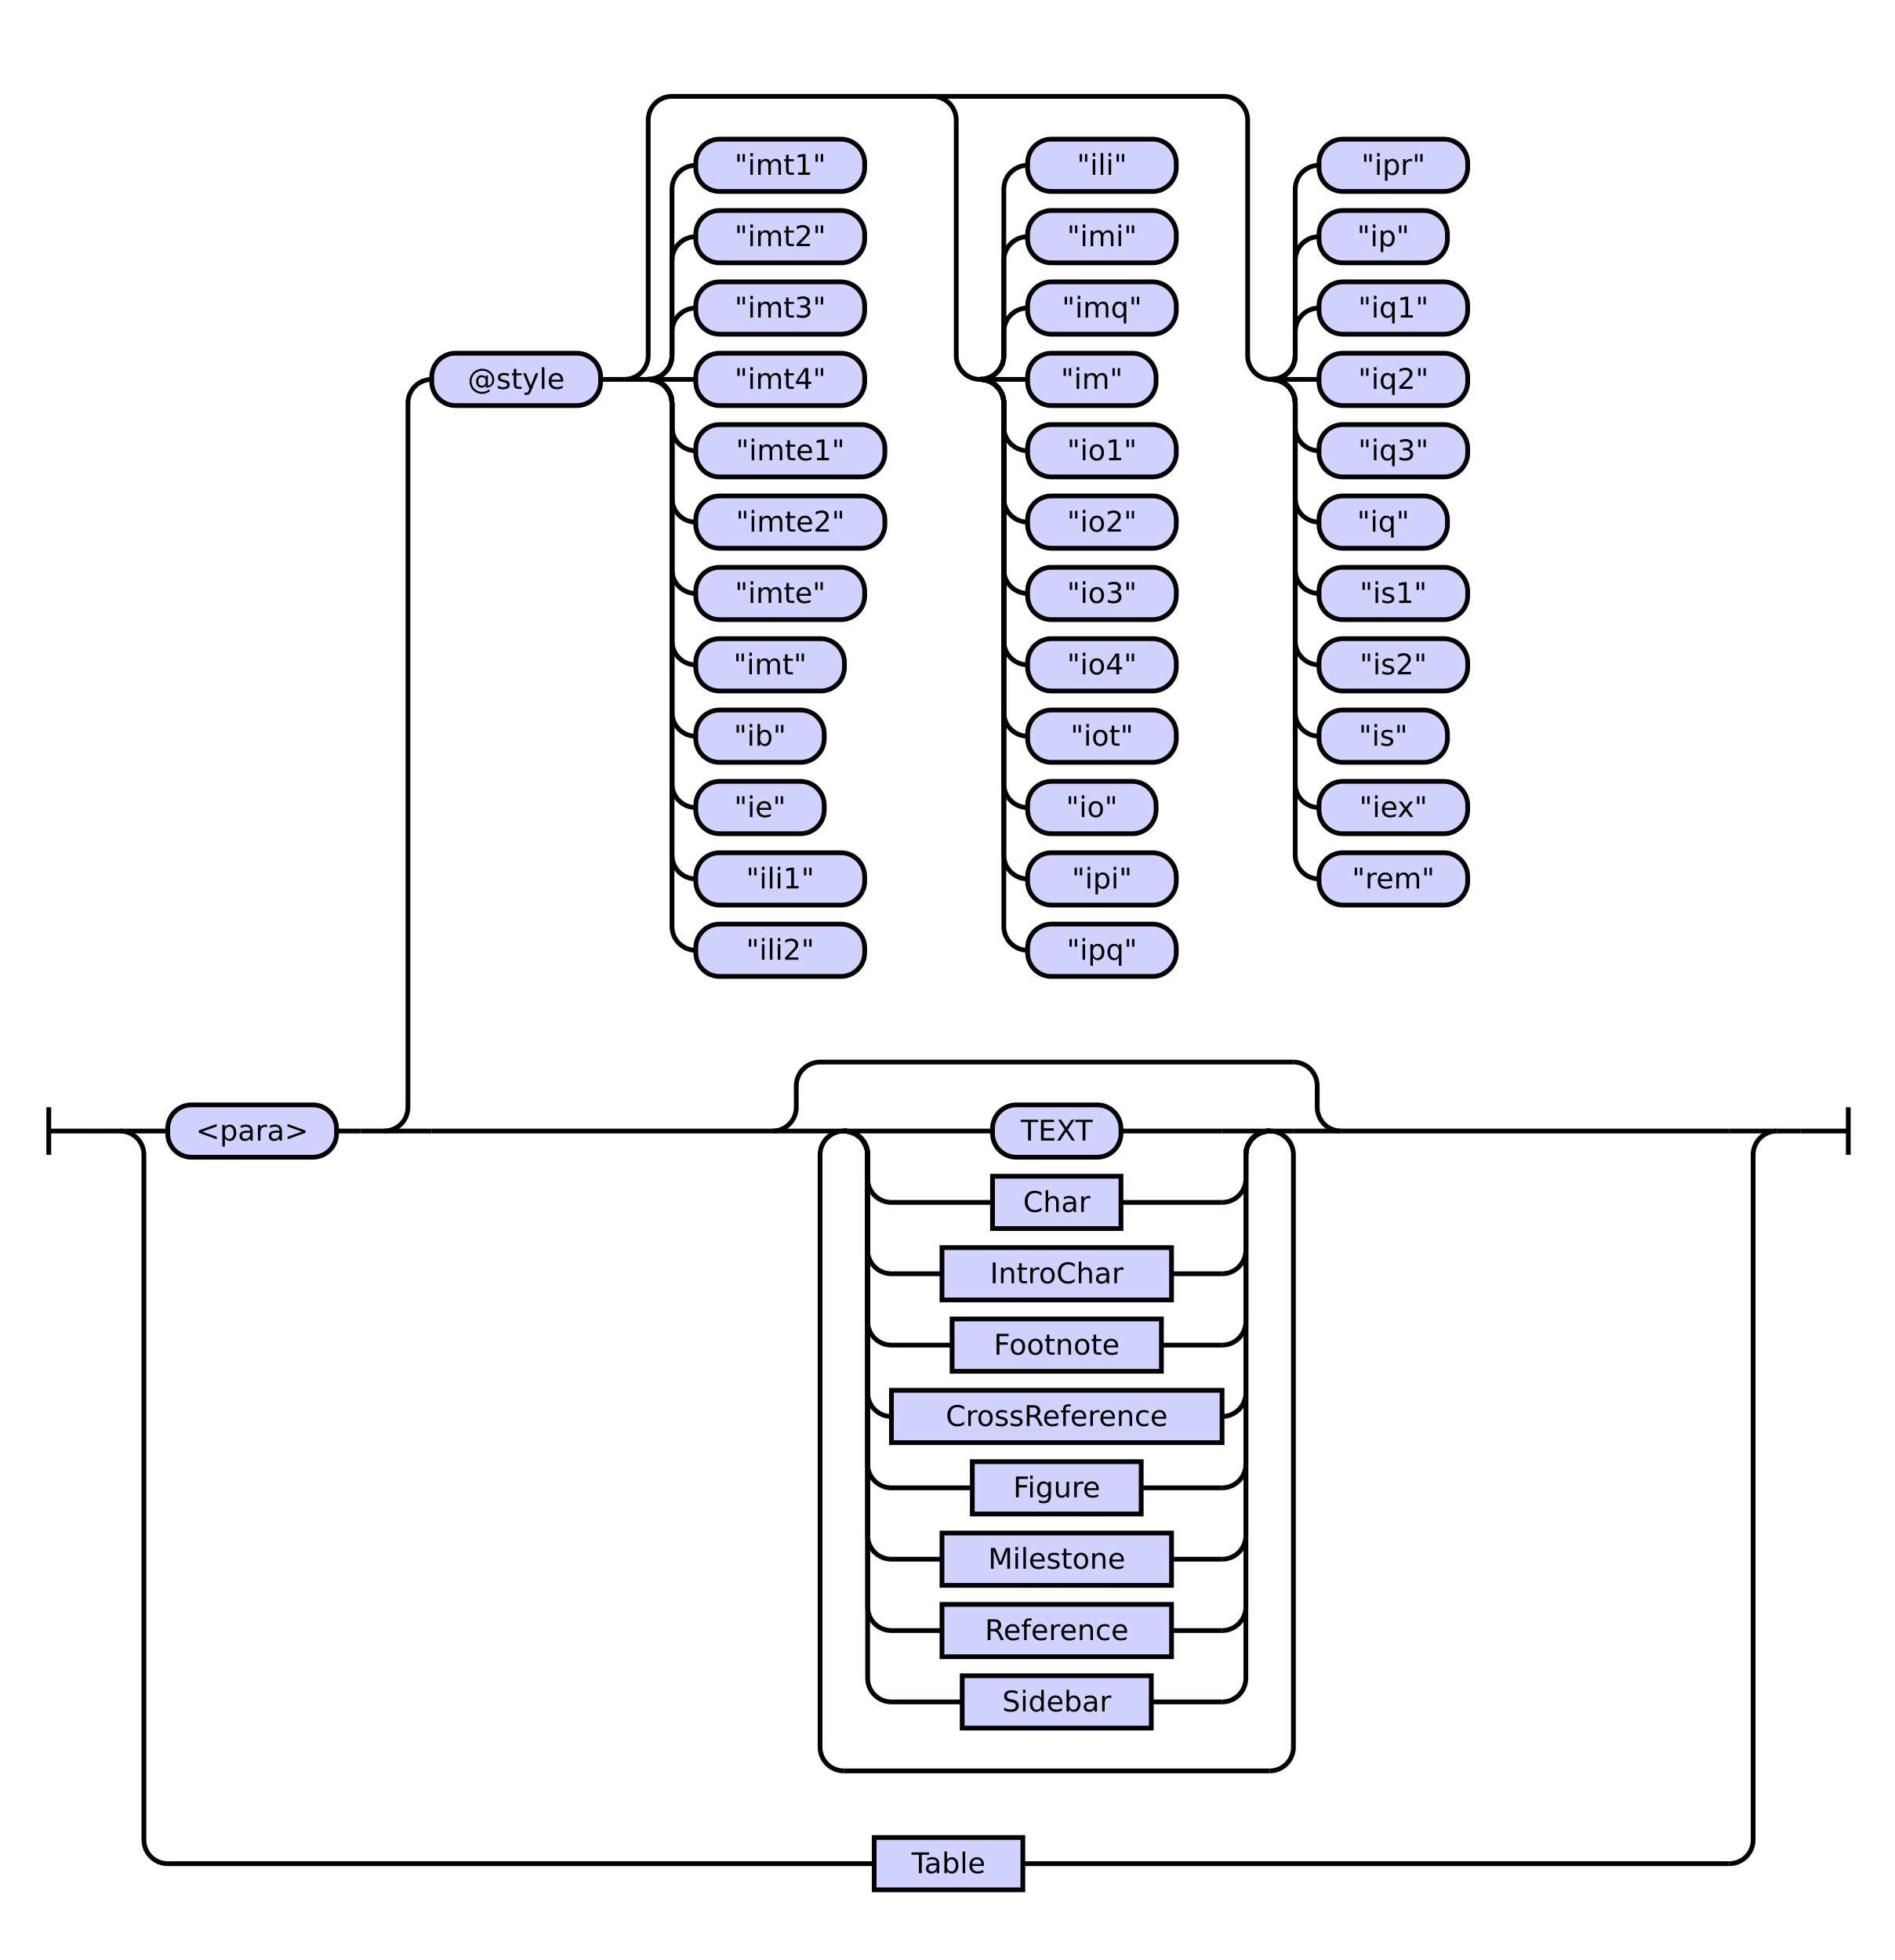
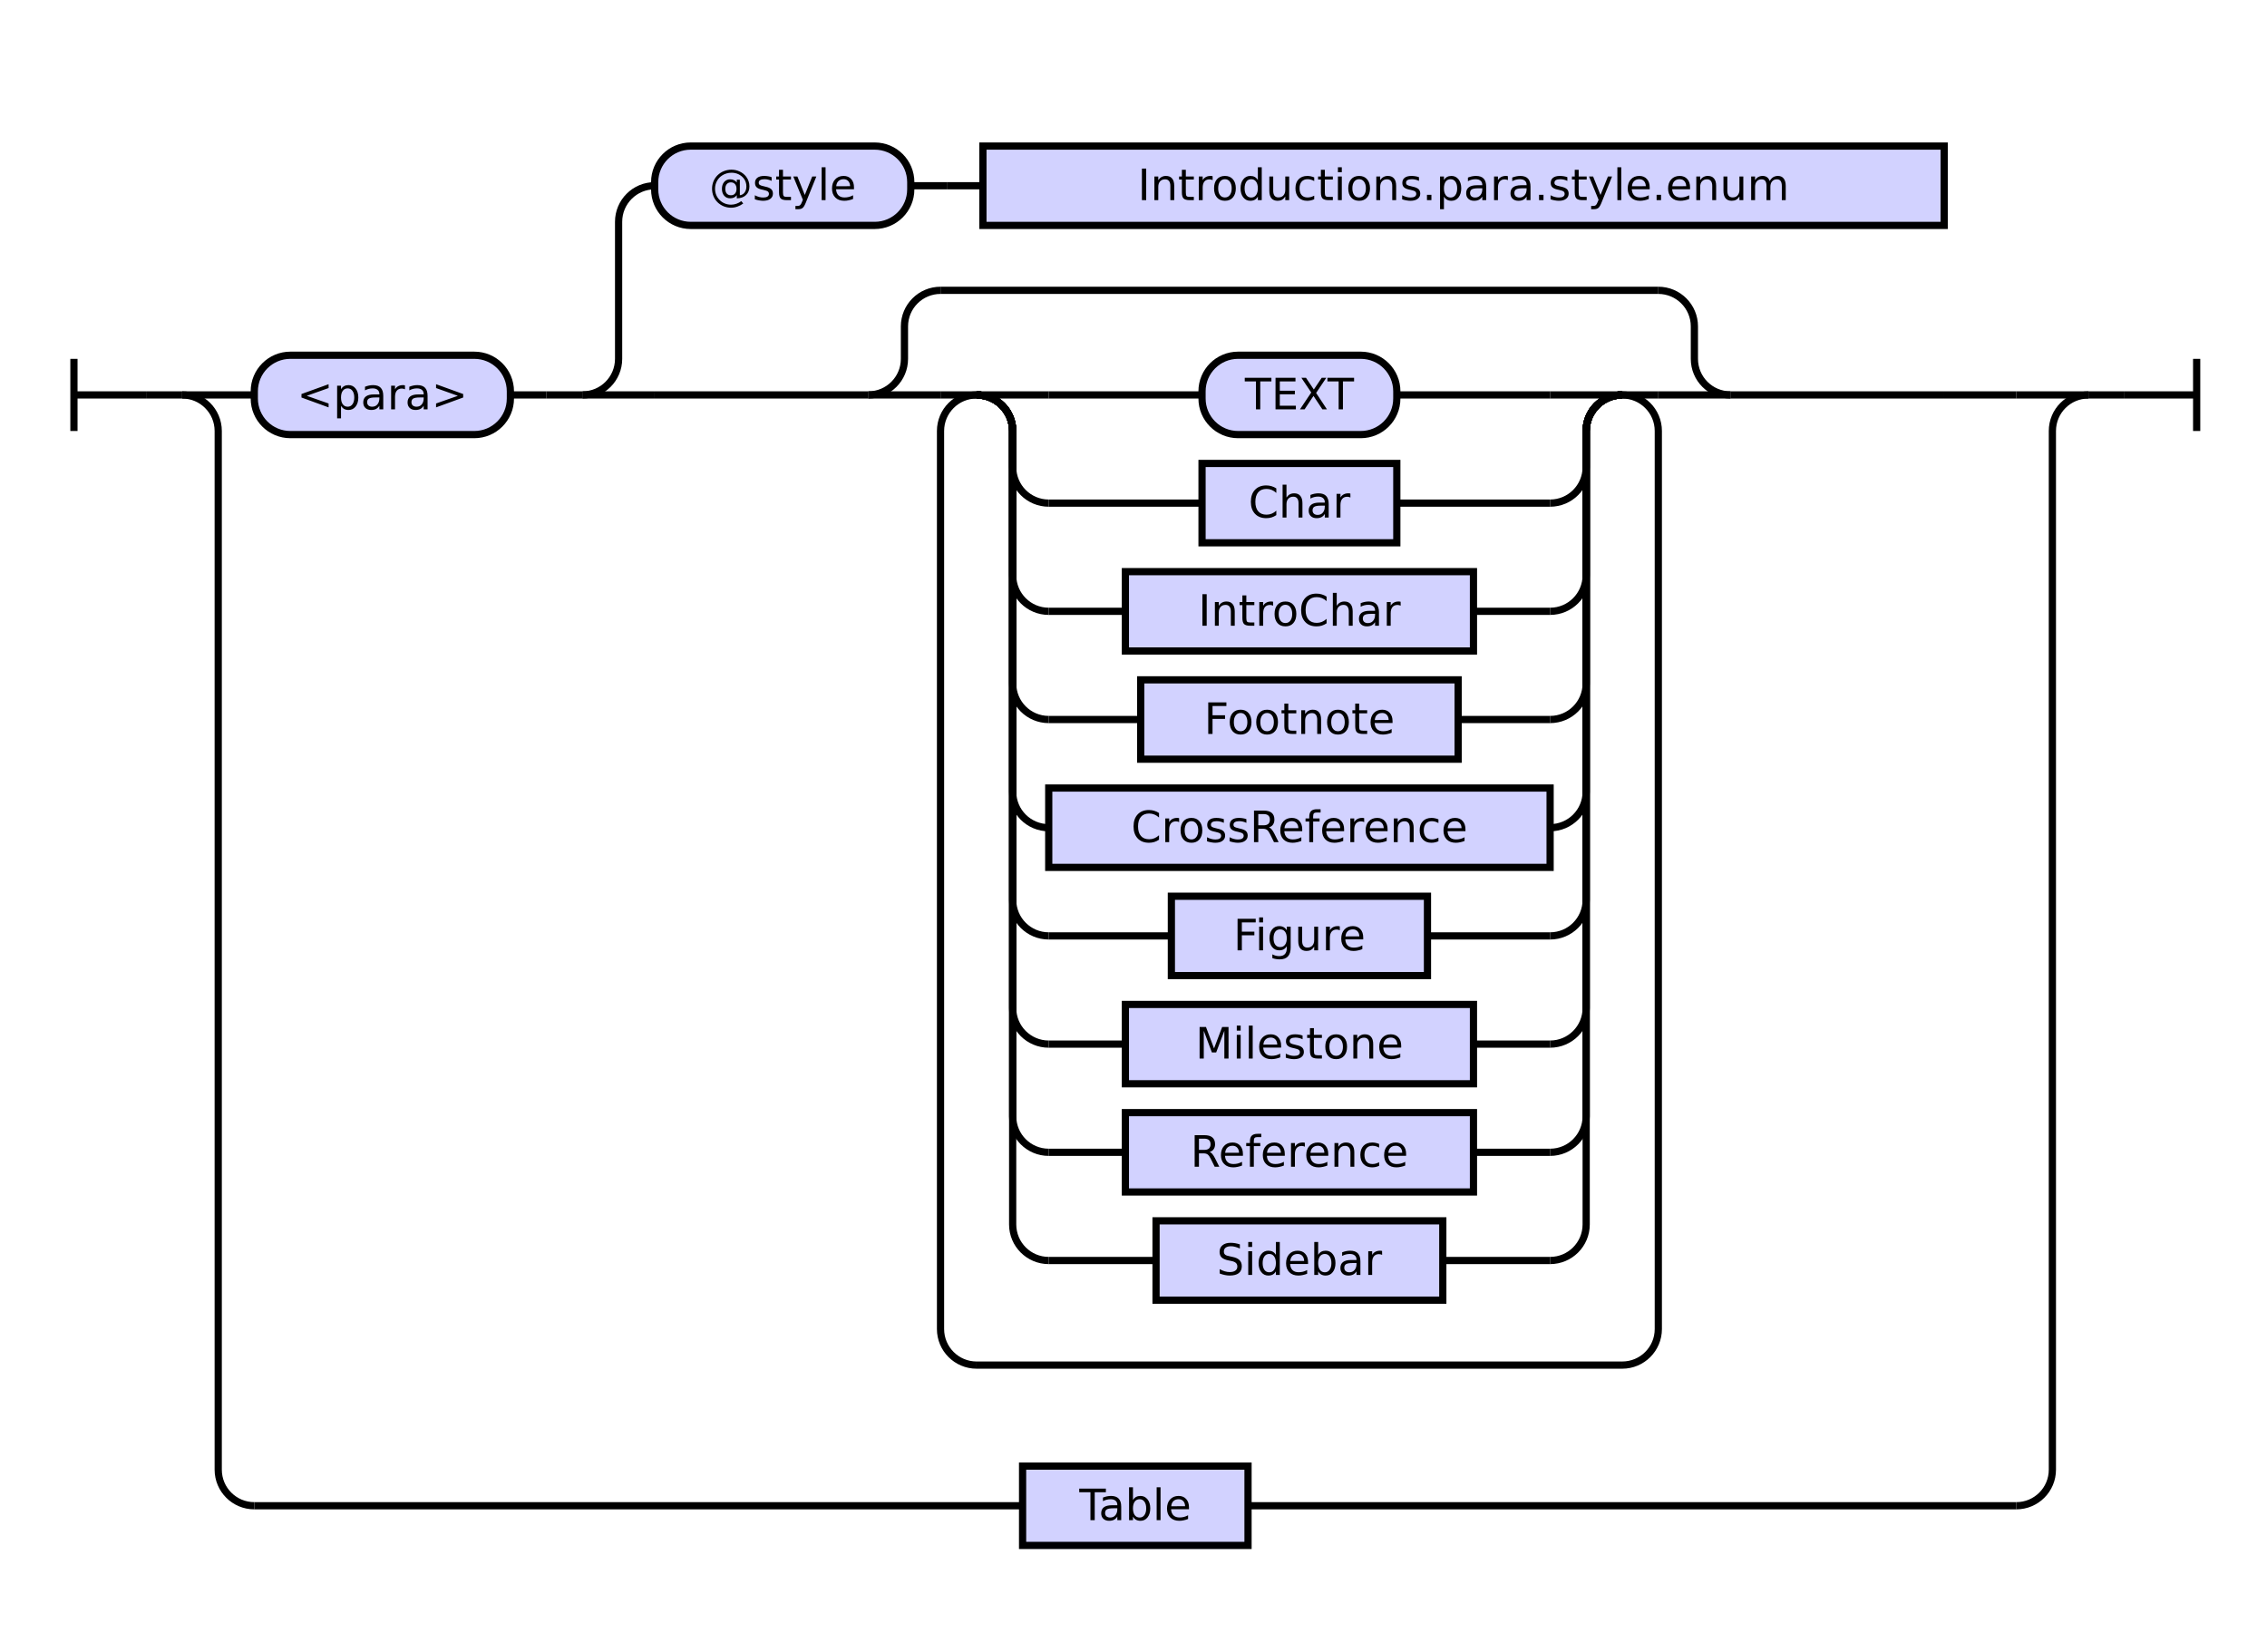
- <svg xmlns="http://www.w3.org/2000/svg" class="railroad-diagram" height="824" viewBox="0 0 796.5 824" width="796.5">
+ <svg xmlns="http://www.w3.org/2000/svg" class="railroad-diagram" height="458" viewBox="0 0 628.5 458" width="628.5">
  <g transform="translate(.5 .5)">
    <style>/*  */

    svg.railroad-diagram {
        background-color: hsl(30,20%,95%);
    }
    svg.railroad-diagram path {
        stroke-width: 2;
        stroke: black;
        fill: none;
    }
    svg.railroad-diagram text {
        font-size: 12px;
        text-anchor: middle;
        font-family: DejaVu Sans;
    }
    svg.railroad-diagram text.label {
        text-anchor:start;
    }
    svg.railroad-diagram text.comment {
        font-family: DejaVu Sans;
        font-size: 14px;
    }
    svg.railroad-diagram rect{
        stroke-width: 2;
        stroke: black;
        fill: rgb(210, 210, 255);
    }
    svg.railroad-diagram rect.group-box {
        stroke: gray;
        stroke-dasharray: 10 5;
        fill: none;
    }
    .terminal {
        font-family: DejaVu Sans;
    }
    svg.railroad-diagram g.altterminal rect {
        fill: rgb(251, 252, 207)
    }

/*  */
</style>
    <g>
-       <path d="M 20 465 v 20 m 0 -10 h 20" />
+       <path d="M 20 99 v 20 m 0 -10 h 20" />
    </g>
-     <path d="M 40 475 h 10" />
+     <path d="M 40 109 h 10" />
    <g>
-       <path d="M 50 475 h 0.0" />
-       <path d="M 746.5 475 h 0.0" />
+       <path d="M 50 109 h 0.0" />
+       <path d="M 578.5 109 h 0.0" />
      <g>
-         <path d="M 50.0 475 h 0.0" />
-         <path d="M 746.5 475 h 0.0" />
-         <path d="M 50.0 475 h 20" />
+         <path d="M 50.0 109 h 0.0" />
+         <path d="M 578.5 109 h 0.0" />
+         <path d="M 50.0 109 h 20" />
        <g>
-           <path d="M 70.0 475 h 0.0" />
-           <path d="M 726.5 475 h 0.0" />
+           <path d="M 70.0 109 h 0.0" />
+           <path d="M 558.5 109 h 0.0" />
          <g class="terminal ">
-             <path d="M 70.0 475 h 0.0" />
-             <path d="M 141.0 475 h 0.0" />
-             <rect height="22" rx="10" ry="10" width="71.0" x="70.0" y="464" />
-             <text x="105.5" y="479">&lt;para&gt;</text>
+             <path d="M 70.0 109 h 0.0" />
+             <path d="M 141.0 109 h 0.0" />
+             <rect height="22" rx="10" ry="10" width="71.0" x="70.0" y="98" />
+             <text x="105.5" y="113">&lt;para&gt;</text>
          </g>
-           <path d="M 141.0 475 h 10" />
-           <path d="M 151.0 475 h 10" />
+           <path d="M 141.0 109 h 10" />
+           <path d="M 151.0 109 h 10" />
          <g>
-             <path d="M 161.0 475 h 0.0" />
-             <path d="M 726.5 475 h 0.0" />
-             <path d="M 161.0 475 a 10 10 0 0 0 10 -10 v -296 a 10 10 0 0 1 10 -10" />
+             <path d="M 161.0 109 h 0.0" />
+             <path d="M 558.5 109 h 0.0" />
+             <path d="M 161.0 109 a 10 10 0 0 0 10 -10 v -38 a 10 10 0 0 1 10 -10" />
            <g>
-               <path d="M 181.0 159 h 0.0" />
-               <path d="M 706.5 159 h 0.0" />
+               <path d="M 181.0 51 h 0.0" />
+               <path d="M 538.5 51 h 0.0" />
              <g class="terminal ">
-                 <path d="M 181.0 159 h 0.0" />
-                 <path d="M 252.0 159 h 0.0" />
-                 <rect height="22" rx="10" ry="10" width="71.0" x="181.0" y="148" />
-                 <text x="216.5" y="163">@style</text>
-               </g>
-               <path d="M 252.0 159 h 10" />
+                 <path d="M 181.0 51 h 0.0" />
+                 <path d="M 252.0 51 h 0.0" />
+                 <rect height="22" rx="10" ry="10" width="71.0" x="181.0" y="40" />
+                 <text x="216.5" y="55">@style</text>
+               </g>
+               <path d="M 252.0 51 h 10" />
+               <path d="M 262.0 51 h 10" />
+               <g class="non-terminal ">
+                 <path d="M 272.0 51 h 0.0" />
+                 <path d="M 538.5 51 h 0.0" />
+                 <rect height="22" width="266.5" x="272.0" y="40" />
+                 <text x="405.25" y="55">Introductions.para.style.enum</text>
+               </g>
+             </g>
+             <path d="M 161.0 109 h 20" />
+             <g>
+               <path d="M 181.0 109 h 59.25" />
+               <path d="M 479.25 109 h 59.25" />
+               <path d="M 240.25 109 a 10 10 0 0 0 10 -10 v -9 a 10 10 0 0 1 10 -10" />
              <g>
-                 <path d="M 262.0 159 h 0.0" />
-                 <path d="M 706.5 159 h 0.0" />
-                 <path d="M 262.0 159 a 10 10 0 0 0 10 -10 v -99 a 10 10 0 0 1 10 -10 h 232.0" />
-                 <path d="M 262.0 159 h 10" />
+                 <path d="M 260.25 80 h 199.0" />
+               </g>
+               <path d="M 459.25 80 a 10 10 0 0 1 10 10 v 9 a 10 10 0 0 0 10 10" />
+               <path d="M 240.25 109 h 20" />
+               <g>
+                 <path d="M 260.25 109 h 0.0" />
+                 <path d="M 459.25 109 h 0.0" />
+                 <path d="M 260.25 109 h 10" />
                <g>
-                   <path d="M 272.0 159 h 0.0" />
-                   <path d="M 272.0 159 a 10 10 0 0 0 10 -10 v -10 a 10 10 0 0 1 10 -10" />
+                   <path d="M 270.25 109 h 0.0" />
+                   <path d="M 449.25 109 h 0.0" />
+                   <path d="M 270.25 109 h 20" />
                  <g class="terminal ">
-                     <path d="M 292.0 129 h 0.0" />
-                     <path d="M 363.0 129 h 0.0" />
-                     <rect height="22" rx="10" ry="10" width="71.0" x="292.0" y="118" />
-                     <text x="327.5" y="133">"imt3"</text>
-                   </g>
-                   <path d="M 272.0 159 a 10 10 0 0 0 10 -10 v -40 a 10 10 0 0 1 10 -10" />
-                   <g class="terminal ">
-                     <path d="M 292.0 99 h 0.0" />
-                     <path d="M 363.0 99 h 0.0" />
-                     <rect height="22" rx="10" ry="10" width="71.0" x="292.0" y="88" />
-                     <text x="327.5" y="103">"imt2"</text>
-                   </g>
-                   <path d="M 272.0 159 a 10 10 0 0 0 10 -10 v -70 a 10 10 0 0 1 10 -10" />
-                   <g class="terminal ">
-                     <path d="M 292.0 69 h 0.0" />
-                     <path d="M 363.0 69 h 0.0" />
-                     <rect height="22" rx="10" ry="10" width="71.0" x="292.0" y="58" />
-                     <text x="327.5" y="73">"imt1"</text>
-                   </g>
-                   <path d="M 272.0 159 h 20" />
-                   <g class="terminal ">
-                     <path d="M 292.0 159 h 0.0" />
-                     <path d="M 363.0 159 h 0.0" />
-                     <rect height="22" rx="10" ry="10" width="71.0" x="292.0" y="148" />
-                     <text x="327.5" y="163">"imt4"</text>
-                   </g>
-                   <path d="M 272.0 159 a 10 10 0 0 1 10 10 v 10 a 10 10 0 0 0 10 10" />
-                   <g class="terminal ">
-                     <path d="M 292.0 189 h 0.0" />
-                     <path d="M 371.5 189 h 0.0" />
-                     <rect height="22" rx="10" ry="10" width="79.5" x="292.0" y="178" />
-                     <text x="331.75" y="193">"imte1"</text>
-                   </g>
-                   <path d="M 272.0 159 a 10 10 0 0 1 10 10 v 40 a 10 10 0 0 0 10 10" />
-                   <g class="terminal ">
-                     <path d="M 292.0 219 h 0.0" />
-                     <path d="M 371.5 219 h 0.0" />
-                     <rect height="22" rx="10" ry="10" width="79.5" x="292.0" y="208" />
-                     <text x="331.75" y="223">"imte2"</text>
-                   </g>
-                   <path d="M 272.0 159 a 10 10 0 0 1 10 10 v 70 a 10 10 0 0 0 10 10" />
-                   <g class="terminal ">
-                     <path d="M 292.0 249 h 0.0" />
-                     <path d="M 363.0 249 h 0.0" />
-                     <rect height="22" rx="10" ry="10" width="71.0" x="292.0" y="238" />
-                     <text x="327.5" y="253">"imte"</text>
-                   </g>
-                   <path d="M 272.0 159 a 10 10 0 0 1 10 10 v 100 a 10 10 0 0 0 10 10" />
-                   <g class="terminal ">
-                     <path d="M 292.0 279 h 0.0" />
-                     <path d="M 354.5 279 h 0.0" />
-                     <rect height="22" rx="10" ry="10" width="62.5" x="292.0" y="268" />
-                     <text x="323.25" y="283">"imt"</text>
-                   </g>
-                   <path d="M 272.0 159 a 10 10 0 0 1 10 10 v 130 a 10 10 0 0 0 10 10" />
-                   <g class="terminal ">
-                     <path d="M 292.0 309 h 0.0" />
-                     <path d="M 346.0 309 h 0.0" />
-                     <rect height="22" rx="10" ry="10" width="54.0" x="292.0" y="298" />
-                     <text x="319.0" y="313">"ib"</text>
-                   </g>
-                   <path d="M 272.0 159 a 10 10 0 0 1 10 10 v 160 a 10 10 0 0 0 10 10" />
-                   <g class="terminal ">
-                     <path d="M 292.0 339 h 0.0" />
-                     <path d="M 346.0 339 h 0.0" />
-                     <rect height="22" rx="10" ry="10" width="54.0" x="292.0" y="328" />
-                     <text x="319.0" y="343">"ie"</text>
-                   </g>
-                   <path d="M 272.0 159 a 10 10 0 0 1 10 10 v 190 a 10 10 0 0 0 10 10" />
-                   <g class="terminal ">
-                     <path d="M 292.0 369 h 0.0" />
-                     <path d="M 363.0 369 h 0.0" />
-                     <rect height="22" rx="10" ry="10" width="71.0" x="292.0" y="358" />
-                     <text x="327.5" y="373">"ili1"</text>
-                   </g>
-                   <path d="M 272.0 159 a 10 10 0 0 1 10 10 v 220 a 10 10 0 0 0 10 10" />
-                   <g class="terminal ">
-                     <path d="M 292.0 399 h 0.0" />
-                     <path d="M 363.0 399 h 0.0" />
-                     <rect height="22" rx="10" ry="10" width="71.0" x="292.0" y="388" />
-                     <text x="327.5" y="403">"ili2"</text>
-                   </g>
+                     <path d="M 290.25 109 h 42.5" />
+                     <path d="M 386.75 109 h 42.5" />
+                     <rect height="22" rx="10" ry="10" width="54.0" x="332.75" y="98" />
+                     <text x="359.75" y="113">TEXT</text>
+                   </g>
+                   <path d="M 429.25 109 h 20" />
+                   <path d="M 270.25 109 a 10 10 0 0 1 10 10 v 10 a 10 10 0 0 0 10 10" />
+                   <g class="non-terminal ">
+                     <path d="M 290.25 139 h 42.5" />
+                     <path d="M 386.75 139 h 42.5" />
+                     <rect height="22" width="54.0" x="332.75" y="128" />
+                     <text x="359.75" y="143">Char</text>
+                   </g>
+                   <path d="M 429.25 139 a 10 10 0 0 0 10 -10 v -10 a 10 10 0 0 1 10 -10" />
+                   <path d="M 270.25 109 a 10 10 0 0 1 10 10 v 40 a 10 10 0 0 0 10 10" />
+                   <g class="non-terminal ">
+                     <path d="M 290.25 169 h 21.25" />
+                     <path d="M 408.0 169 h 21.25" />
+                     <rect height="22" width="96.5" x="311.5" y="158" />
+                     <text x="359.75" y="173">IntroChar</text>
+                   </g>
+                   <path d="M 429.25 169 a 10 10 0 0 0 10 -10 v -40 a 10 10 0 0 1 10 -10" />
+                   <path d="M 270.25 109 a 10 10 0 0 1 10 10 v 70 a 10 10 0 0 0 10 10" />
+                   <g class="non-terminal ">
+                     <path d="M 290.25 199 h 25.5" />
+                     <path d="M 403.75 199 h 25.5" />
+                     <rect height="22" width="88.0" x="315.75" y="188" />
+                     <text x="359.75" y="203">Footnote</text>
+                   </g>
+                   <path d="M 429.25 199 a 10 10 0 0 0 10 -10 v -70 a 10 10 0 0 1 10 -10" />
+                   <path d="M 270.25 109 a 10 10 0 0 1 10 10 v 100 a 10 10 0 0 0 10 10" />
+                   <g class="non-terminal ">
+                     <path d="M 290.25 229 h 0.0" />
+                     <path d="M 429.25 229 h 0.0" />
+                     <rect height="22" width="139.0" x="290.25" y="218" />
+                     <text x="359.75" y="233">CrossReference</text>
+                   </g>
+                   <path d="M 429.25 229 a 10 10 0 0 0 10 -10 v -100 a 10 10 0 0 1 10 -10" />
+                   <path d="M 270.25 109 a 10 10 0 0 1 10 10 v 130 a 10 10 0 0 0 10 10" />
+                   <g class="non-terminal ">
+                     <path d="M 290.25 259 h 34.0" />
+                     <path d="M 395.25 259 h 34.0" />
+                     <rect height="22" width="71.0" x="324.25" y="248" />
+                     <text x="359.75" y="263">Figure</text>
+                   </g>
+                   <path d="M 429.25 259 a 10 10 0 0 0 10 -10 v -130 a 10 10 0 0 1 10 -10" />
+                   <path d="M 270.25 109 a 10 10 0 0 1 10 10 v 160 a 10 10 0 0 0 10 10" />
+                   <g class="non-terminal ">
+                     <path d="M 290.25 289 h 21.25" />
+                     <path d="M 408.0 289 h 21.25" />
+                     <rect height="22" width="96.5" x="311.5" y="278" />
+                     <text x="359.75" y="293">Milestone</text>
+                   </g>
+                   <path d="M 429.25 289 a 10 10 0 0 0 10 -10 v -160 a 10 10 0 0 1 10 -10" />
+                   <path d="M 270.25 109 a 10 10 0 0 1 10 10 v 190 a 10 10 0 0 0 10 10" />
+                   <g class="non-terminal ">
+                     <path d="M 290.25 319 h 21.25" />
+                     <path d="M 408.0 319 h 21.25" />
+                     <rect height="22" width="96.5" x="311.5" y="308" />
+                     <text x="359.75" y="323">Reference</text>
+                   </g>
+                   <path d="M 429.25 319 a 10 10 0 0 0 10 -10 v -190 a 10 10 0 0 1 10 -10" />
+                   <path d="M 270.25 109 a 10 10 0 0 1 10 10 v 220 a 10 10 0 0 0 10 10" />
+                   <g class="non-terminal ">
+                     <path d="M 290.25 349 h 29.75" />
+                     <path d="M 399.5 349 h 29.75" />
+                     <rect height="22" width="79.5" x="320.0" y="338" />
+                     <text x="359.75" y="353">Sidebar</text>
+                   </g>
+                   <path d="M 429.25 349 a 10 10 0 0 0 10 -10 v -220 a 10 10 0 0 1 10 -10" />
                </g>
-                 <path d="M 391.5 40 a 10 10 0 0 1 10 10 v 99 a 10 10 0 0 0 10 10" />
+                 <path d="M 449.25 109 h 10" />
+                 <path d="M 270.25 109 a 10 10 0 0 0 -10 10 v 249 a 10 10 0 0 0 10 10" />
                <g>
-                   <path d="M 411.5 159 h 0.0" />
-                   <path d="M 411.5 159 a 10 10 0 0 0 10 -10 v -10 a 10 10 0 0 1 10 -10" />
-                   <g class="terminal ">
-                     <path d="M 431.5 129 h 0.0" />
-                     <path d="M 494.0 129 h 0.0" />
-                     <rect height="22" rx="10" ry="10" width="62.5" x="431.5" y="118" />
-                     <text x="462.75" y="133">"imq"</text>
-                   </g>
-                   <path d="M 411.5 159 a 10 10 0 0 0 10 -10 v -40 a 10 10 0 0 1 10 -10" />
-                   <g class="terminal ">
-                     <path d="M 431.5 99 h 0.0" />
-                     <path d="M 494.0 99 h 0.0" />
-                     <rect height="22" rx="10" ry="10" width="62.5" x="431.5" y="88" />
-                     <text x="462.75" y="103">"imi"</text>
-                   </g>
-                   <path d="M 411.5 159 a 10 10 0 0 0 10 -10 v -70 a 10 10 0 0 1 10 -10" />
-                   <g class="terminal ">
-                     <path d="M 431.5 69 h 0.0" />
-                     <path d="M 494.0 69 h 0.0" />
-                     <rect height="22" rx="10" ry="10" width="62.5" x="431.5" y="58" />
-                     <text x="462.75" y="73">"ili"</text>
-                   </g>
-                   <path d="M 411.5 159 h 20" />
-                   <g class="terminal ">
-                     <path d="M 431.5 159 h 0.0" />
-                     <path d="M 485.5 159 h 0.0" />
-                     <rect height="22" rx="10" ry="10" width="54.0" x="431.5" y="148" />
-                     <text x="458.5" y="163">"im"</text>
-                   </g>
-                   <path d="M 411.5 159 a 10 10 0 0 1 10 10 v 10 a 10 10 0 0 0 10 10" />
-                   <g class="terminal ">
-                     <path d="M 431.5 189 h 0.0" />
-                     <path d="M 494.0 189 h 0.0" />
-                     <rect height="22" rx="10" ry="10" width="62.5" x="431.5" y="178" />
-                     <text x="462.75" y="193">"io1"</text>
-                   </g>
-                   <path d="M 411.5 159 a 10 10 0 0 1 10 10 v 40 a 10 10 0 0 0 10 10" />
-                   <g class="terminal ">
-                     <path d="M 431.5 219 h 0.0" />
-                     <path d="M 494.0 219 h 0.0" />
-                     <rect height="22" rx="10" ry="10" width="62.5" x="431.5" y="208" />
-                     <text x="462.75" y="223">"io2"</text>
-                   </g>
-                   <path d="M 411.5 159 a 10 10 0 0 1 10 10 v 70 a 10 10 0 0 0 10 10" />
-                   <g class="terminal ">
-                     <path d="M 431.5 249 h 0.0" />
-                     <path d="M 494.0 249 h 0.0" />
-                     <rect height="22" rx="10" ry="10" width="62.5" x="431.5" y="238" />
-                     <text x="462.75" y="253">"io3"</text>
-                   </g>
-                   <path d="M 411.5 159 a 10 10 0 0 1 10 10 v 100 a 10 10 0 0 0 10 10" />
-                   <g class="terminal ">
-                     <path d="M 431.5 279 h 0.0" />
-                     <path d="M 494.0 279 h 0.0" />
-                     <rect height="22" rx="10" ry="10" width="62.5" x="431.5" y="268" />
-                     <text x="462.75" y="283">"io4"</text>
-                   </g>
-                   <path d="M 411.5 159 a 10 10 0 0 1 10 10 v 130 a 10 10 0 0 0 10 10" />
-                   <g class="terminal ">
-                     <path d="M 431.5 309 h 0.0" />
-                     <path d="M 494.0 309 h 0.0" />
-                     <rect height="22" rx="10" ry="10" width="62.5" x="431.5" y="298" />
-                     <text x="462.75" y="313">"iot"</text>
-                   </g>
-                   <path d="M 411.5 159 a 10 10 0 0 1 10 10 v 160 a 10 10 0 0 0 10 10" />
-                   <g class="terminal ">
-                     <path d="M 431.5 339 h 0.0" />
-                     <path d="M 485.5 339 h 0.0" />
-                     <rect height="22" rx="10" ry="10" width="54.0" x="431.5" y="328" />
-                     <text x="458.5" y="343">"io"</text>
-                   </g>
-                   <path d="M 411.5 159 a 10 10 0 0 1 10 10 v 190 a 10 10 0 0 0 10 10" />
-                   <g class="terminal ">
-                     <path d="M 431.5 369 h 0.0" />
-                     <path d="M 494.0 369 h 0.0" />
-                     <rect height="22" rx="10" ry="10" width="62.5" x="431.5" y="358" />
-                     <text x="462.75" y="373">"ipi"</text>
-                   </g>
-                   <path d="M 411.5 159 a 10 10 0 0 1 10 10 v 220 a 10 10 0 0 0 10 10" />
-                   <g class="terminal ">
-                     <path d="M 431.5 399 h 0.0" />
-                     <path d="M 494.0 399 h 0.0" />
-                     <rect height="22" rx="10" ry="10" width="62.5" x="431.5" y="388" />
-                     <text x="462.75" y="403">"ipq"</text>
-                   </g>
+                   <path d="M 270.25 378 h 179.0" />
                </g>
-                 <path d="M 514.0 40 a 10 10 0 0 1 10 10 v 99 a 10 10 0 0 0 10 10" />
-                 <g>
-                   <path d="M 534.0 159 h 0.0" />
-                   <path d="M 534.0 159 a 10 10 0 0 0 10 -10 v -10 a 10 10 0 0 1 10 -10" />
-                   <g class="terminal ">
-                     <path d="M 554.0 129 h 0.0" />
-                     <path d="M 616.5 129 h 0.0" />
-                     <rect height="22" rx="10" ry="10" width="62.5" x="554.0" y="118" />
-                     <text x="585.25" y="133">"iq1"</text>
-                   </g>
-                   <path d="M 534.0 159 a 10 10 0 0 0 10 -10 v -40 a 10 10 0 0 1 10 -10" />
-                   <g class="terminal ">
-                     <path d="M 554.0 99 h 0.0" />
-                     <path d="M 608.0 99 h 0.0" />
-                     <rect height="22" rx="10" ry="10" width="54.0" x="554.0" y="88" />
-                     <text x="581.0" y="103">"ip"</text>
-                   </g>
-                   <path d="M 534.0 159 a 10 10 0 0 0 10 -10 v -70 a 10 10 0 0 1 10 -10" />
-                   <g class="terminal ">
-                     <path d="M 554.0 69 h 0.0" />
-                     <path d="M 616.5 69 h 0.0" />
-                     <rect height="22" rx="10" ry="10" width="62.5" x="554.0" y="58" />
-                     <text x="585.25" y="73">"ipr"</text>
-                   </g>
-                   <path d="M 534.0 159 h 20" />
-                   <g class="terminal ">
-                     <path d="M 554.0 159 h 0.0" />
-                     <path d="M 616.5 159 h 0.0" />
-                     <rect height="22" rx="10" ry="10" width="62.5" x="554.0" y="148" />
-                     <text x="585.25" y="163">"iq2"</text>
-                   </g>
-                   <path d="M 534.0 159 a 10 10 0 0 1 10 10 v 10 a 10 10 0 0 0 10 10" />
-                   <g class="terminal ">
-                     <path d="M 554.0 189 h 0.0" />
-                     <path d="M 616.5 189 h 0.0" />
-                     <rect height="22" rx="10" ry="10" width="62.5" x="554.0" y="178" />
-                     <text x="585.25" y="193">"iq3"</text>
-                   </g>
-                   <path d="M 534.0 159 a 10 10 0 0 1 10 10 v 40 a 10 10 0 0 0 10 10" />
-                   <g class="terminal ">
-                     <path d="M 554.0 219 h 0.0" />
-                     <path d="M 608.0 219 h 0.0" />
-                     <rect height="22" rx="10" ry="10" width="54.0" x="554.0" y="208" />
-                     <text x="581.0" y="223">"iq"</text>
-                   </g>
-                   <path d="M 534.0 159 a 10 10 0 0 1 10 10 v 70 a 10 10 0 0 0 10 10" />
-                   <g class="terminal ">
-                     <path d="M 554.0 249 h 0.0" />
-                     <path d="M 616.5 249 h 0.0" />
-                     <rect height="22" rx="10" ry="10" width="62.5" x="554.0" y="238" />
-                     <text x="585.25" y="253">"is1"</text>
-                   </g>
-                   <path d="M 534.0 159 a 10 10 0 0 1 10 10 v 100 a 10 10 0 0 0 10 10" />
-                   <g class="terminal ">
-                     <path d="M 554.0 279 h 0.0" />
-                     <path d="M 616.5 279 h 0.0" />
-                     <rect height="22" rx="10" ry="10" width="62.5" x="554.0" y="268" />
-                     <text x="585.25" y="283">"is2"</text>
-                   </g>
-                   <path d="M 534.0 159 a 10 10 0 0 1 10 10 v 130 a 10 10 0 0 0 10 10" />
-                   <g class="terminal ">
-                     <path d="M 554.0 309 h 0.0" />
-                     <path d="M 608.0 309 h 0.0" />
-                     <rect height="22" rx="10" ry="10" width="54.0" x="554.0" y="298" />
-                     <text x="581.0" y="313">"is"</text>
-                   </g>
-                   <path d="M 534.0 159 a 10 10 0 0 1 10 10 v 160 a 10 10 0 0 0 10 10" />
-                   <g class="terminal ">
-                     <path d="M 554.0 339 h 0.0" />
-                     <path d="M 616.5 339 h 0.0" />
-                     <rect height="22" rx="10" ry="10" width="62.5" x="554.0" y="328" />
-                     <text x="585.25" y="343">"iex"</text>
-                   </g>
-                   <path d="M 534.0 159 a 10 10 0 0 1 10 10 v 190 a 10 10 0 0 0 10 10" />
-                   <g class="terminal ">
-                     <path d="M 554.0 369 h 0.0" />
-                     <path d="M 616.5 369 h 0.0" />
-                     <rect height="22" rx="10" ry="10" width="62.5" x="554.0" y="358" />
-                     <text x="585.25" y="373">"rem"</text>
-                   </g>
-                 </g>
-               </g>
+                 <path d="M 449.25 378 a 10 10 0 0 0 10 -10 v -249 a 10 10 0 0 0 -10 -10" />
+               </g>
+               <path d="M 459.25 109 h 20" />
            </g>
-             <path d="M 161.0 475 h 20" />
-             <g>
-               <path d="M 181.0 475 h 143.25" />
-               <path d="M 563.25 475 h 143.25" />
-               <path d="M 324.25 475 a 10 10 0 0 0 10 -10 v -9 a 10 10 0 0 1 10 -10" />
-               <g>
-                 <path d="M 344.25 446 h 199.0" />
-               </g>
-               <path d="M 543.25 446 a 10 10 0 0 1 10 10 v 9 a 10 10 0 0 0 10 10" />
-               <path d="M 324.25 475 h 20" />
-               <g>
-                 <path d="M 344.25 475 h 0.0" />
-                 <path d="M 543.25 475 h 0.0" />
-                 <path d="M 344.25 475 h 10" />
-                 <g>
-                   <path d="M 354.25 475 h 0.0" />
-                   <path d="M 533.25 475 h 0.0" />
-                   <path d="M 354.25 475 h 20" />
-                   <g class="terminal ">
-                     <path d="M 374.25 475 h 42.5" />
-                     <path d="M 470.75 475 h 42.5" />
-                     <rect height="22" rx="10" ry="10" width="54.0" x="416.75" y="464" />
-                     <text x="443.75" y="479">TEXT</text>
-                   </g>
-                   <path d="M 513.25 475 h 20" />
-                   <path d="M 354.25 475 a 10 10 0 0 1 10 10 v 10 a 10 10 0 0 0 10 10" />
-                   <g class="non-terminal ">
-                     <path d="M 374.25 505 h 42.5" />
-                     <path d="M 470.75 505 h 42.5" />
-                     <rect height="22" width="54.0" x="416.75" y="494" />
-                     <text x="443.75" y="509">Char</text>
-                   </g>
-                   <path d="M 513.25 505 a 10 10 0 0 0 10 -10 v -10 a 10 10 0 0 1 10 -10" />
-                   <path d="M 354.25 475 a 10 10 0 0 1 10 10 v 40 a 10 10 0 0 0 10 10" />
-                   <g class="non-terminal ">
-                     <path d="M 374.25 535 h 21.25" />
-                     <path d="M 492.0 535 h 21.25" />
-                     <rect height="22" width="96.5" x="395.5" y="524" />
-                     <text x="443.75" y="539">IntroChar</text>
-                   </g>
-                   <path d="M 513.25 535 a 10 10 0 0 0 10 -10 v -40 a 10 10 0 0 1 10 -10" />
-                   <path d="M 354.25 475 a 10 10 0 0 1 10 10 v 70 a 10 10 0 0 0 10 10" />
-                   <g class="non-terminal ">
-                     <path d="M 374.25 565 h 25.5" />
-                     <path d="M 487.75 565 h 25.5" />
-                     <rect height="22" width="88.0" x="399.75" y="554" />
-                     <text x="443.75" y="569">Footnote</text>
-                   </g>
-                   <path d="M 513.25 565 a 10 10 0 0 0 10 -10 v -70 a 10 10 0 0 1 10 -10" />
-                   <path d="M 354.25 475 a 10 10 0 0 1 10 10 v 100 a 10 10 0 0 0 10 10" />
-                   <g class="non-terminal ">
-                     <path d="M 374.25 595 h 0.0" />
-                     <path d="M 513.25 595 h 0.0" />
-                     <rect height="22" width="139.0" x="374.25" y="584" />
-                     <text x="443.75" y="599">CrossReference</text>
-                   </g>
-                   <path d="M 513.25 595 a 10 10 0 0 0 10 -10 v -100 a 10 10 0 0 1 10 -10" />
-                   <path d="M 354.25 475 a 10 10 0 0 1 10 10 v 130 a 10 10 0 0 0 10 10" />
-                   <g class="non-terminal ">
-                     <path d="M 374.25 625 h 34.0" />
-                     <path d="M 479.25 625 h 34.0" />
-                     <rect height="22" width="71.0" x="408.25" y="614" />
-                     <text x="443.75" y="629">Figure</text>
-                   </g>
-                   <path d="M 513.25 625 a 10 10 0 0 0 10 -10 v -130 a 10 10 0 0 1 10 -10" />
-                   <path d="M 354.25 475 a 10 10 0 0 1 10 10 v 160 a 10 10 0 0 0 10 10" />
-                   <g class="non-terminal ">
-                     <path d="M 374.25 655 h 21.25" />
-                     <path d="M 492.0 655 h 21.25" />
-                     <rect height="22" width="96.5" x="395.5" y="644" />
-                     <text x="443.75" y="659">Milestone</text>
-                   </g>
-                   <path d="M 513.25 655 a 10 10 0 0 0 10 -10 v -160 a 10 10 0 0 1 10 -10" />
-                   <path d="M 354.25 475 a 10 10 0 0 1 10 10 v 190 a 10 10 0 0 0 10 10" />
-                   <g class="non-terminal ">
-                     <path d="M 374.25 685 h 21.25" />
-                     <path d="M 492.0 685 h 21.25" />
-                     <rect height="22" width="96.5" x="395.5" y="674" />
-                     <text x="443.75" y="689">Reference</text>
-                   </g>
-                   <path d="M 513.25 685 a 10 10 0 0 0 10 -10 v -190 a 10 10 0 0 1 10 -10" />
-                   <path d="M 354.25 475 a 10 10 0 0 1 10 10 v 220 a 10 10 0 0 0 10 10" />
-                   <g class="non-terminal ">
-                     <path d="M 374.25 715 h 29.75" />
-                     <path d="M 483.5 715 h 29.75" />
-                     <rect height="22" width="79.5" x="404.0" y="704" />
-                     <text x="443.75" y="719">Sidebar</text>
-                   </g>
-                   <path d="M 513.25 715 a 10 10 0 0 0 10 -10 v -220 a 10 10 0 0 1 10 -10" />
-                 </g>
-                 <path d="M 533.25 475 h 10" />
-                 <path d="M 354.25 475 a 10 10 0 0 0 -10 10 v 249 a 10 10 0 0 0 10 10" />
-                 <g>
-                   <path d="M 354.25 744 h 179.0" />
-                 </g>
-                 <path d="M 533.25 744 a 10 10 0 0 0 10 -10 v -249 a 10 10 0 0 0 -10 -10" />
-               </g>
-               <path d="M 543.25 475 h 20" />
-             </g>
-             <path d="M 706.5 475 h 20" />
+             <path d="M 538.5 109 h 20" />
          </g>
        </g>
-         <path d="M 726.5 475 h 20" />
-         <path d="M 50.0 475 a 10 10 0 0 1 10 10 v 288 a 10 10 0 0 0 10 10" />
+         <path d="M 558.5 109 h 20" />
+         <path d="M 50.0 109 a 10 10 0 0 1 10 10 v 288 a 10 10 0 0 0 10 10" />
        <g class="non-terminal ">
-           <path d="M 70.0 783 h 297.0" />
-           <path d="M 429.5 783 h 297.0" />
-           <rect height="22" width="62.5" x="367.0" y="772" />
-           <text x="398.25" y="787">Table</text>
+           <path d="M 70.0 417 h 213.0" />
+           <path d="M 345.5 417 h 213.0" />
+           <rect height="22" width="62.5" x="283.0" y="406" />
+           <text x="314.25" y="421">Table</text>
        </g>
-         <path d="M 726.5 783 a 10 10 0 0 0 10 -10 v -288 a 10 10 0 0 1 10 -10" />
+         <path d="M 558.5 417 a 10 10 0 0 0 10 -10 v -288 a 10 10 0 0 1 10 -10" />
      </g>
    </g>
-     <path d="M 746.5 475 h 10" />
-     <path d="M 756.5 475 h 20 m 0 -10 v 20" />
+     <path d="M 578.5 109 h 10" />
+     <path d="M 588.5 109 h 20 m 0 -10 v 20" />
  </g>
</svg>
